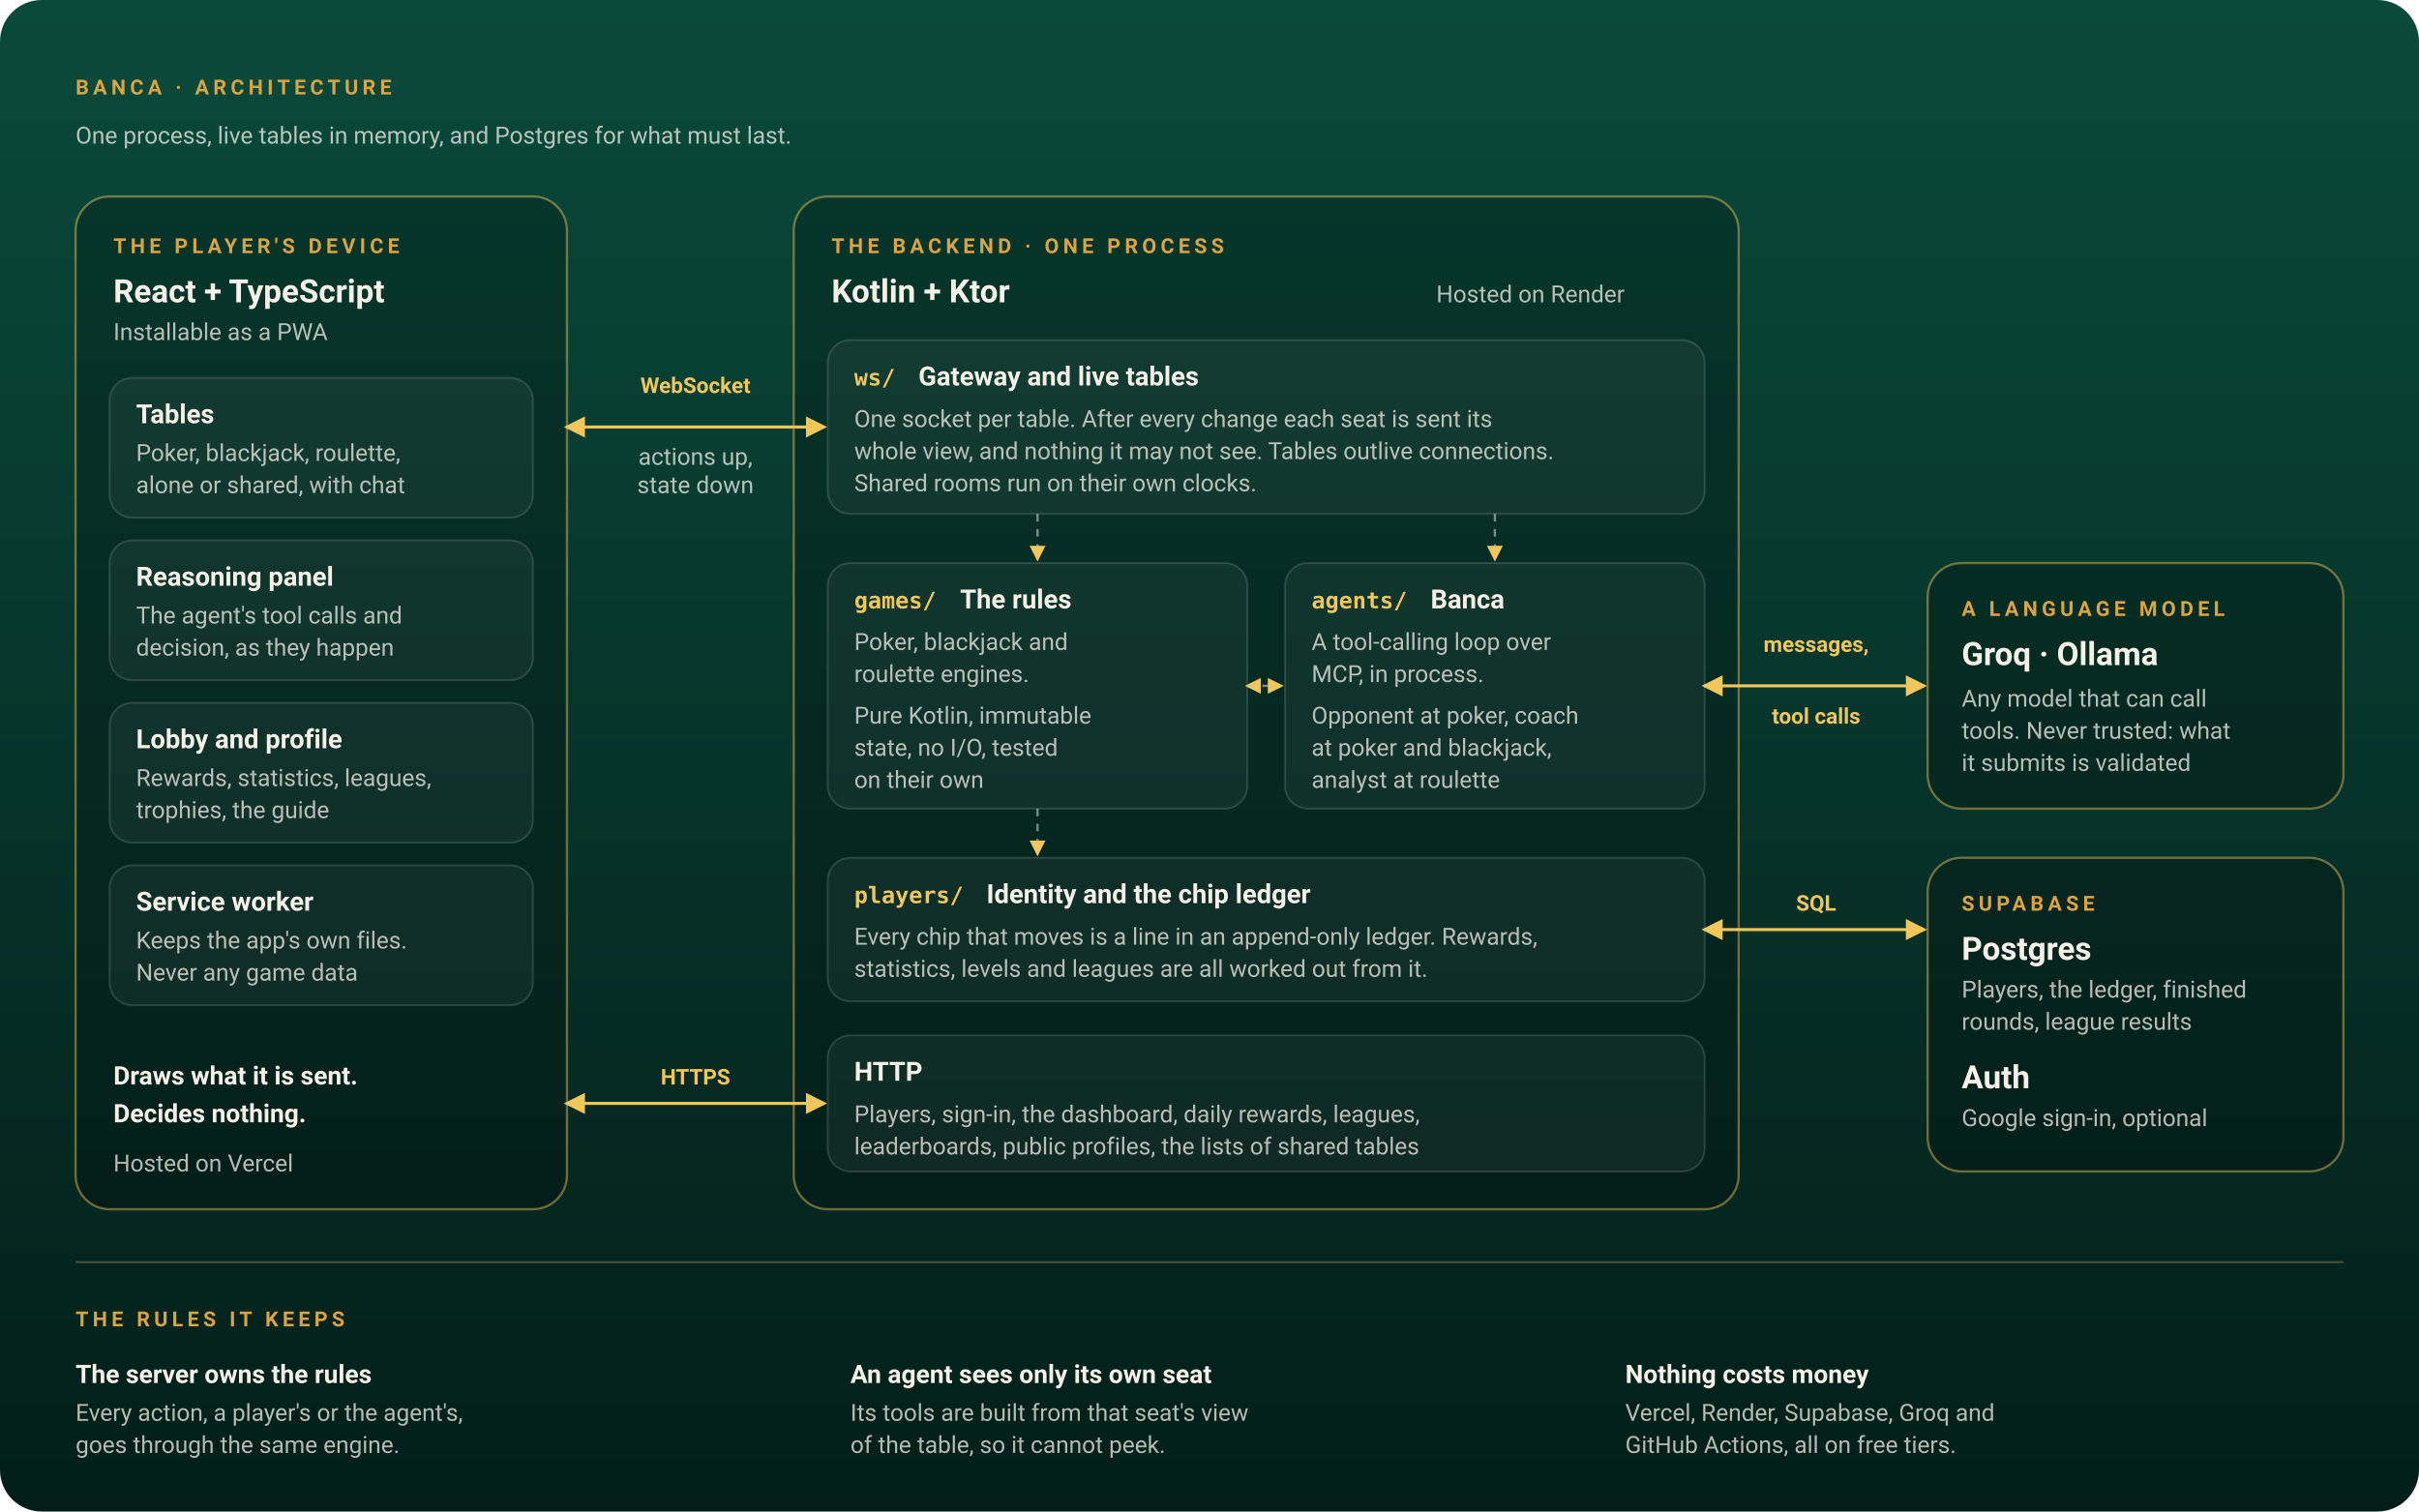
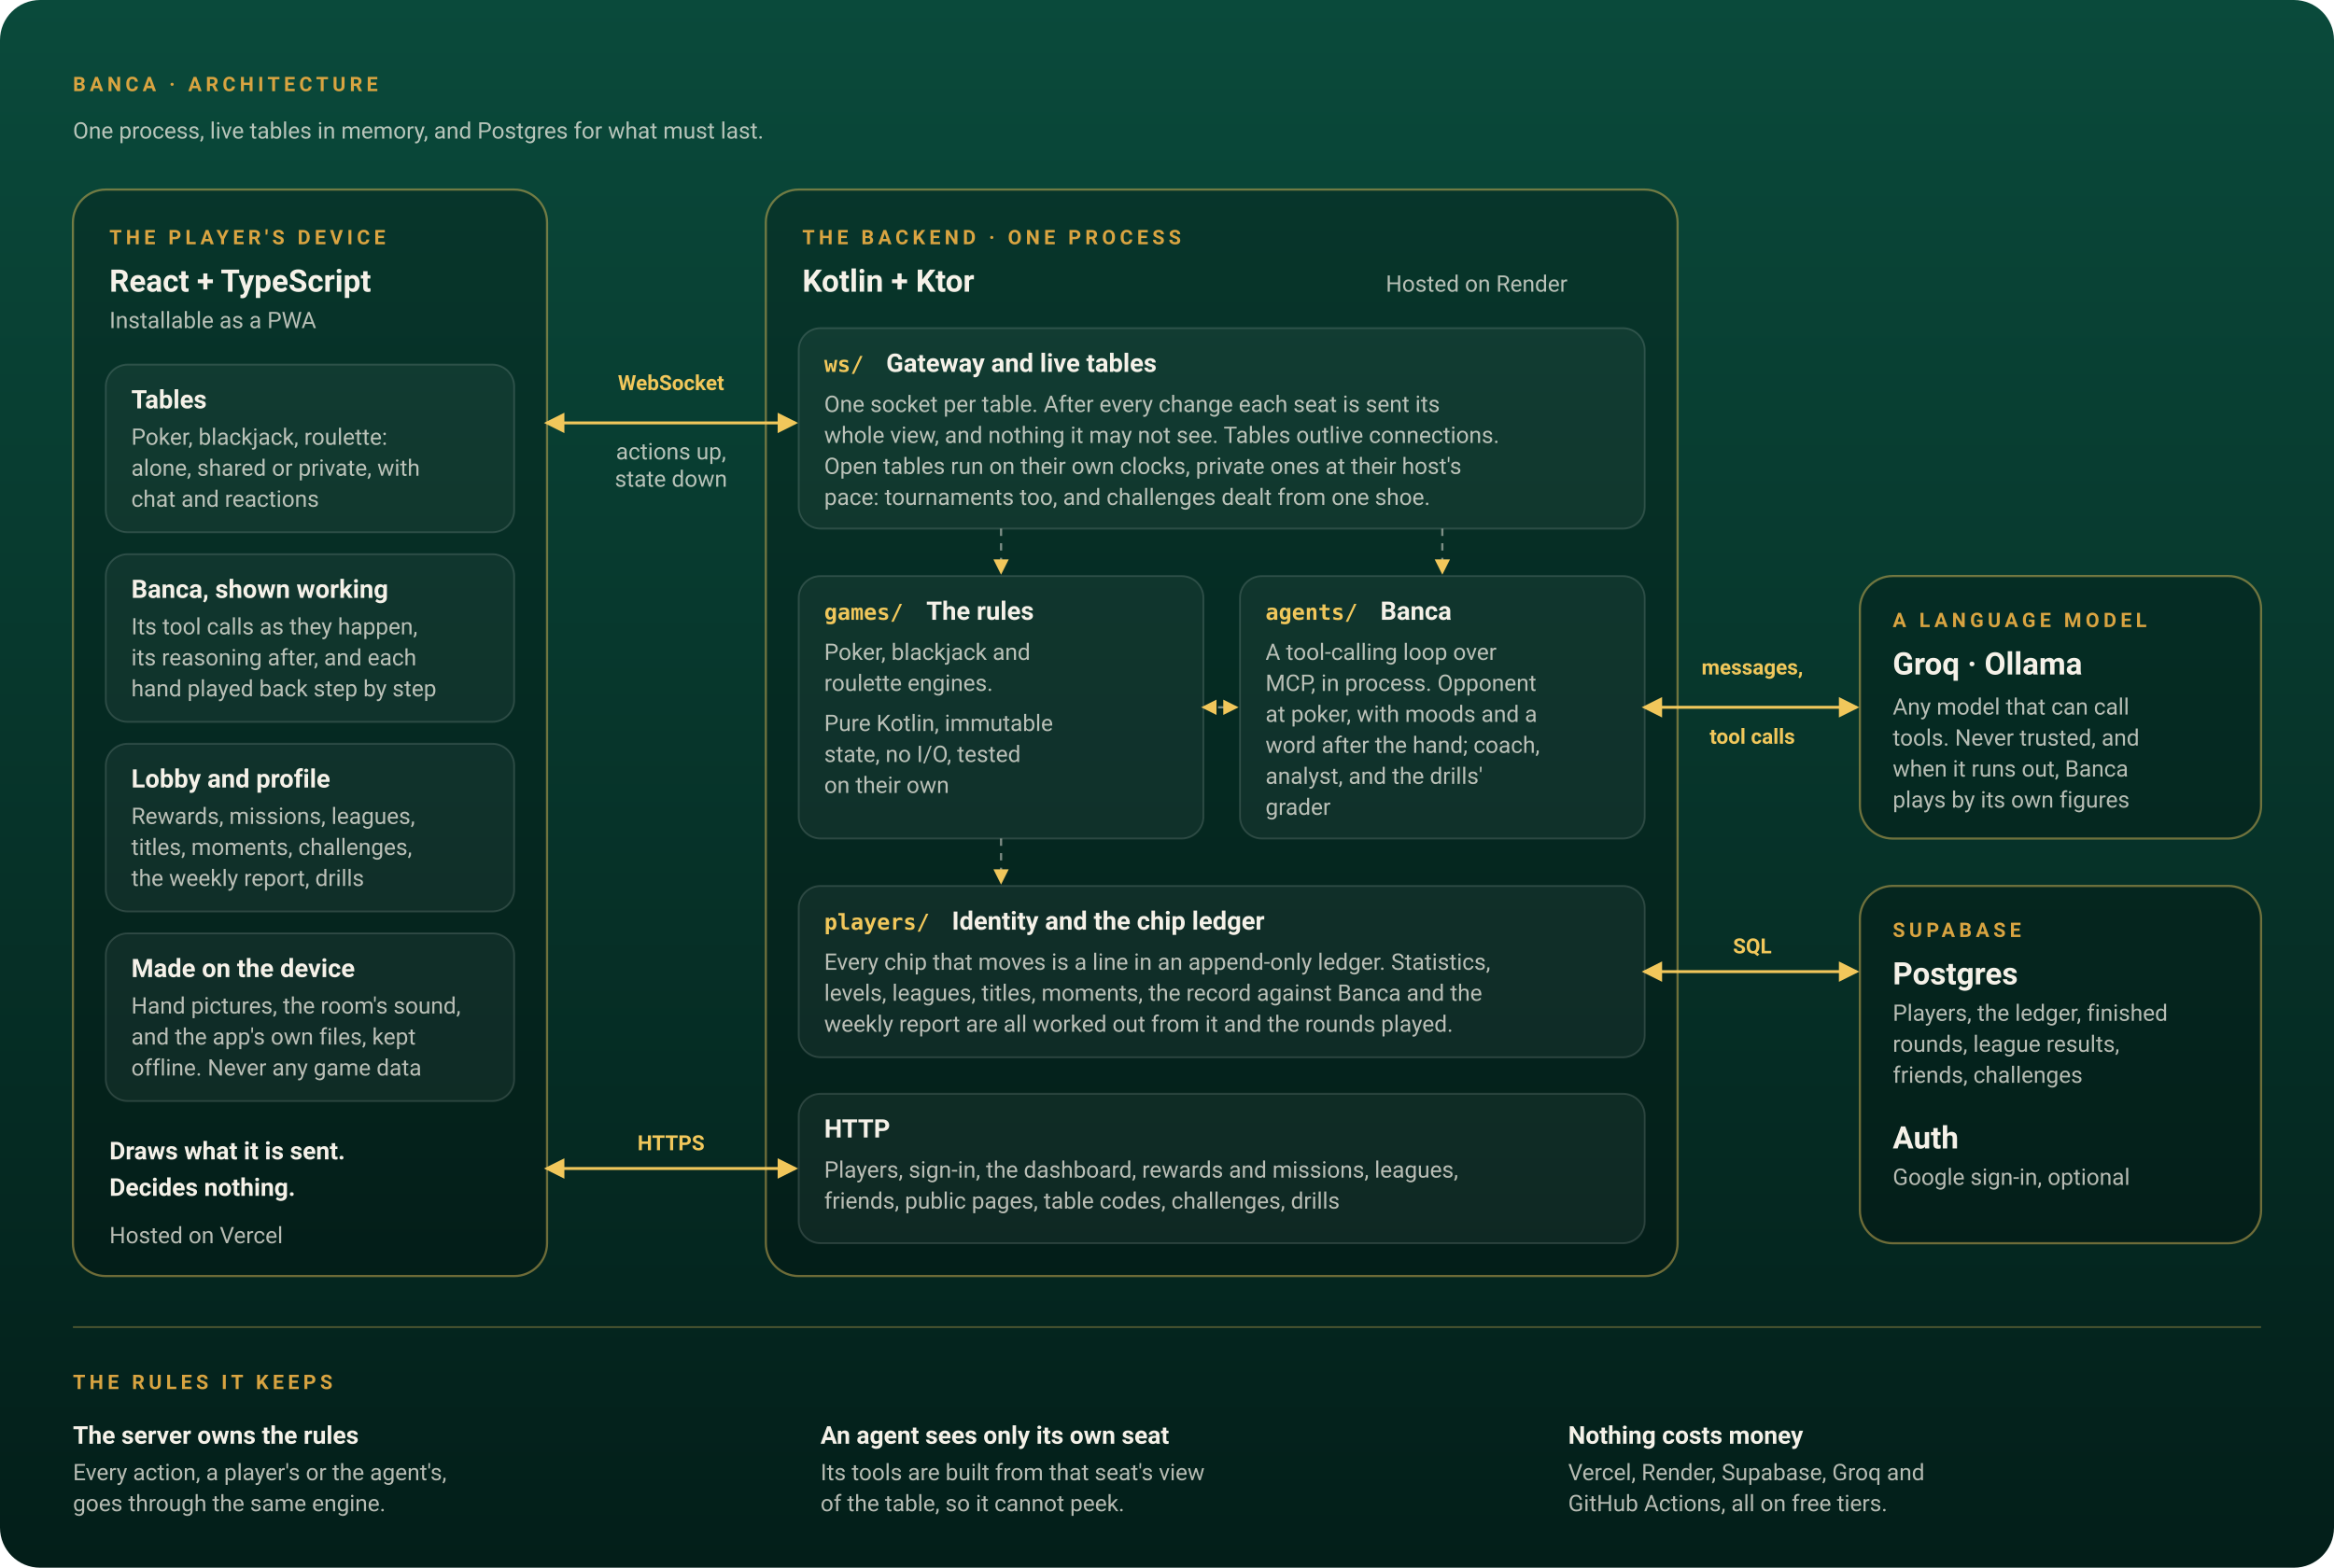
- <svg xmlns="http://www.w3.org/2000/svg" viewBox="0 0 1280 800" role="img" aria-labelledby="title desc" font-family="ui-sans-serif, -apple-system, 'Segoe UI', Roboto, 'Helvetica Neue', Arial, sans-serif">
+ <svg xmlns="http://www.w3.org/2000/svg" viewBox="0 0 1280 860" role="img" aria-labelledby="title desc" font-family="ui-sans-serif, -apple-system, 'Segoe UI', Roboto, 'Helvetica Neue', Arial, sans-serif">
  <defs>
    <linearGradient id="felt" x1="0" y1="0" x2="0" y2="1">
      <stop offset="0" stop-color="#0a4a3b" />
      <stop offset="1" stop-color="#031e19" />
    </linearGradient>
    <marker id="head" viewBox="0 0 10 10" refX="8.5" refY="5" markerWidth="7" markerHeight="7" orient="auto-start-reverse">
      <path d="M0 0 L10 5 L0 10 z" fill="#f1c75b" />
    </marker>
    <style>
      .zone { fill: rgb(0 0 0 / 0.22); stroke: rgb(241 199 91 / 0.45); stroke-width: 1.2; }
      .part { fill: rgb(255 255 255 / 0.045); stroke: rgb(255 255 255 / 0.14); stroke-width: 1; }
      .eyebrow { fill: #d9a441; font-size: 11px; font-weight: 700; letter-spacing: 2.2px; }
      .name { fill: #f5f1e8; font-size: 17px; font-weight: 650; }
      .head { fill: #f5f1e8; font-size: 14px; font-weight: 650; }
      .text { fill: #f5f1e8; fill-opacity: 0.74; font-size: 12.5px; }
      .mono { fill: #f1c75b; font-size: 12px; font-weight: 600; font-family: ui-monospace, SFMono-Regular, Menlo, Consolas, monospace; }
      .wire { stroke: #f1c75b; stroke-width: 1.6; fill: none; }
      .inner { stroke: rgb(245 241 232 / 0.5); stroke-width: 1.2; fill: none; stroke-dasharray: 4 4; }
      .label { fill: #f1c75b; font-size: 11.5px; font-weight: 600; }
      .rule { fill: #f5f1e8; font-size: 13.5px; font-weight: 650; }
    </style>
  </defs>
-   <rect width="1280" height="800" rx="22" fill="url(#felt)" />
+   <rect width="1280" height="860" rx="22" fill="url(#felt)" />
  <text x="40" y="50" class="eyebrow">BANCA · ARCHITECTURE</text>
  <text x="40" y="76" class="text">One process, live tables in memory, and Postgres for what must last.</text>
-   <rect x="40" y="104" width="260" height="536" rx="18" class="zone" />
+   <rect x="40" y="104" width="260" height="596" rx="18" class="zone" />
  <text x="60" y="134" class="eyebrow">THE PLAYER'S DEVICE</text>
  <text x="60" y="160" class="name">React + TypeScript</text>
  <text x="60" y="180" class="text">Installable as a PWA</text>
-   <rect x="58" y="200" width="224" height="74" rx="12" class="part" />
+   <rect x="58" y="200" width="224" height="92" rx="12" class="part" />
  <text x="72" y="224" class="head">Tables</text>
-   <text x="72" y="244" class="text">Poker, blackjack, roulette,</text>
-   <text x="72" y="261" class="text">alone or shared, with chat</text>
-   <rect x="58" y="286" width="224" height="74" rx="12" class="part" />
-   <text x="72" y="310" class="head">Reasoning panel</text>
-   <text x="72" y="330" class="text">The agent's tool calls and</text>
-   <text x="72" y="347" class="text">decision, as they happen</text>
-   <rect x="58" y="372" width="224" height="74" rx="12" class="part" />
-   <text x="72" y="396" class="head">Lobby and profile</text>
-   <text x="72" y="416" class="text">Rewards, statistics, leagues,</text>
-   <text x="72" y="433" class="text">trophies, the guide</text>
-   <rect x="58" y="458" width="224" height="74" rx="12" class="part" />
-   <text x="72" y="482" class="head">Service worker</text>
-   <text x="72" y="502" class="text">Keeps the app's own files.</text>
-   <text x="72" y="519" class="text">Never any game data</text>
-   <text x="60" y="574" class="rule">Draws what it is sent.</text>
-   <text x="60" y="594" class="rule">Decides nothing.</text>
-   <text x="60" y="620" class="text">Hosted on Vercel</text>
-   <rect x="420" y="104" width="500" height="536" rx="18" class="zone" />
+   <text x="72" y="244" class="text">Poker, blackjack, roulette:</text>
+   <text x="72" y="261" class="text">alone, shared or private, with</text>
+   <text x="72" y="278" class="text">chat and reactions</text>
+   <rect x="58" y="304" width="224" height="92" rx="12" class="part" />
+   <text x="72" y="328" class="head">Banca, shown working</text>
+   <text x="72" y="348" class="text">Its tool calls as they happen,</text>
+   <text x="72" y="365" class="text">its reasoning after, and each</text>
+   <text x="72" y="382" class="text">hand played back step by step</text>
+   <rect x="58" y="408" width="224" height="92" rx="12" class="part" />
+   <text x="72" y="432" class="head">Lobby and profile</text>
+   <text x="72" y="452" class="text">Rewards, missions, leagues,</text>
+   <text x="72" y="469" class="text">titles, moments, challenges,</text>
+   <text x="72" y="486" class="text">the weekly report, drills</text>
+   <rect x="58" y="512" width="224" height="92" rx="12" class="part" />
+   <text x="72" y="536" class="head">Made on the device</text>
+   <text x="72" y="556" class="text">Hand pictures, the room's sound,</text>
+   <text x="72" y="573" class="text">and the app's own files, kept</text>
+   <text x="72" y="590" class="text">offline. Never any game data</text>
+   <text x="60" y="636" class="rule">Draws what it is sent.</text>
+   <text x="60" y="656" class="rule">Decides nothing.</text>
+   <text x="60" y="682" class="text">Hosted on Vercel</text>
+   <rect x="420" y="104" width="500" height="596" rx="18" class="zone" />
  <text x="440" y="134" class="eyebrow">THE BACKEND · ONE PROCESS</text>
  <text x="440" y="160" class="name">Kotlin + Ktor</text>
  <text x="760" y="160" class="text">Hosted on Render</text>
-   <rect x="438" y="180" width="464" height="92" rx="12" class="part" />
+   <rect x="438" y="180" width="464" height="110" rx="12" class="part" />
  <text x="452" y="204" class="mono">ws/</text>
  <text x="486" y="204" class="head">Gateway and live tables</text>
  <text x="452" y="226" class="text">One socket per table. After every change each seat is sent its</text>
  <text x="452" y="243" class="text">whole view, and nothing it may not see. Tables outlive connections.</text>
-   <text x="452" y="260" class="text">Shared rooms run on their own clocks.</text>
-   <rect x="438" y="298" width="222" height="130" rx="12" class="part" />
-   <text x="452" y="322" class="mono">games/</text>
-   <text x="508" y="322" class="head">The rules</text>
-   <text x="452" y="344" class="text">Poker, blackjack and</text>
-   <text x="452" y="361" class="text">roulette engines.</text>
-   <text x="452" y="383" class="text">Pure Kotlin, immutable</text>
-   <text x="452" y="400" class="text">state, no I/O, tested</text>
-   <text x="452" y="417" class="text">on their own</text>
-   <rect x="680" y="298" width="222" height="130" rx="12" class="part" />
-   <text x="694" y="322" class="mono">agents/</text>
-   <text x="757" y="322" class="head">Banca</text>
-   <text x="694" y="344" class="text">A tool-calling loop over</text>
-   <text x="694" y="361" class="text">MCP, in process.</text>
-   <text x="694" y="383" class="text">Opponent at poker, coach</text>
-   <text x="694" y="400" class="text">at poker and blackjack,</text>
-   <text x="694" y="417" class="text">analyst at roulette</text>
-   <rect x="438" y="454" width="464" height="76" rx="12" class="part" />
-   <text x="452" y="478" class="mono">players/</text>
-   <text x="522" y="478" class="head">Identity and the chip ledger</text>
-   <text x="452" y="500" class="text">Every chip that moves is a line in an append-only ledger. Rewards,</text>
-   <text x="452" y="517" class="text">statistics, levels and leagues are all worked out from it.</text>
-   <rect x="438" y="548" width="464" height="72" rx="12" class="part" />
-   <text x="452" y="572" class="head">HTTP</text>
-   <text x="452" y="594" class="text">Players, sign-in, the dashboard, daily rewards, leagues,</text>
-   <text x="452" y="611" class="text">leaderboards, public profiles, the lists of shared tables</text>
-   <rect x="1020" y="298" width="220" height="130" rx="18" class="zone" />
-   <text x="1038" y="326" class="eyebrow">A LANGUAGE MODEL</text>
-   <text x="1038" y="352" class="name">Groq · Ollama</text>
-   <text x="1038" y="374" class="text">Any model that can call</text>
-   <text x="1038" y="391" class="text">tools. Never trusted: what</text>
-   <text x="1038" y="408" class="text">it submits is validated</text>
-   <rect x="1020" y="454" width="220" height="166" rx="18" class="zone" />
-   <text x="1038" y="482" class="eyebrow">SUPABASE</text>
-   <text x="1038" y="508" class="name">Postgres</text>
-   <text x="1038" y="528" class="text">Players, the ledger, finished</text>
-   <text x="1038" y="545" class="text">rounds, league results</text>
-   <text x="1038" y="576" class="name">Auth</text>
-   <text x="1038" y="596" class="text">Google sign-in, optional</text>
-   <path d="M300 226 H436" class="wire" marker-start="url(#head)" marker-end="url(#head)" />
-   <text x="368" y="208" class="label" text-anchor="middle">WebSocket</text>
-   <text x="368" y="246" class="text" text-anchor="middle" font-size="11">actions up,</text>
-   <text x="368" y="261" class="text" text-anchor="middle" font-size="11">state down</text>
-   <path d="M300 584 H436" class="wire" marker-start="url(#head)" marker-end="url(#head)" />
-   <text x="368" y="574" class="label" text-anchor="middle">HTTPS</text>
-   <path d="M902 363 H1018" class="wire" marker-start="url(#head)" marker-end="url(#head)" />
-   <text x="961" y="345" class="label" text-anchor="middle">messages,</text>
-   <text x="961" y="383" class="label" text-anchor="middle">tool calls</text>
-   <path d="M902 492 H1018" class="wire" marker-start="url(#head)" marker-end="url(#head)" />
-   <text x="961" y="482" class="label" text-anchor="middle">SQL</text>
-   <path d="M549 272 V296" class="inner" marker-end="url(#head)" />
-   <path d="M791 272 V296" class="inner" marker-end="url(#head)" />
-   <path d="M660 363 H678" class="inner" marker-start="url(#head)" marker-end="url(#head)" />
-   <path d="M549 428 V452" class="inner" marker-end="url(#head)" />
-   <line x1="40" y1="668" x2="1240" y2="668" stroke="rgb(241 199 91 / 0.3)" />
-   <text x="40" y="702" class="eyebrow">THE RULES IT KEEPS</text>
-   <text x="40" y="732" class="rule">The server owns the rules</text>
-   <text x="40" y="752" class="text">Every action, a player's or the agent's,</text>
-   <text x="40" y="769" class="text">goes through the same engine.</text>
-   <text x="450" y="732" class="rule">An agent sees only its own seat</text>
-   <text x="450" y="752" class="text">Its tools are built from that seat's view</text>
-   <text x="450" y="769" class="text">of the table, so it cannot peek.</text>
-   <text x="860" y="732" class="rule">Nothing costs money</text>
-   <text x="860" y="752" class="text">Vercel, Render, Supabase, Groq and</text>
-   <text x="860" y="769" class="text">GitHub Actions, all on free tiers.</text>
+   <text x="452" y="260" class="text">Open tables run on their own clocks, private ones at their host's</text>
+   <text x="452" y="277" class="text">pace: tournaments too, and challenges dealt from one shoe.</text>
+   <rect x="438" y="316" width="222" height="144" rx="12" class="part" />
+   <text x="452" y="340" class="mono">games/</text>
+   <text x="508" y="340" class="head">The rules</text>
+   <text x="452" y="362" class="text">Poker, blackjack and</text>
+   <text x="452" y="379" class="text">roulette engines.</text>
+   <text x="452" y="401" class="text">Pure Kotlin, immutable</text>
+   <text x="452" y="418" class="text">state, no I/O, tested</text>
+   <text x="452" y="435" class="text">on their own</text>
+   <rect x="680" y="316" width="222" height="144" rx="12" class="part" />
+   <text x="694" y="340" class="mono">agents/</text>
+   <text x="757" y="340" class="head">Banca</text>
+   <text x="694" y="362" class="text">A tool-calling loop over</text>
+   <text x="694" y="379" class="text">MCP, in process. Opponent</text>
+   <text x="694" y="396" class="text">at poker, with moods and a</text>
+   <text x="694" y="413" class="text">word after the hand; coach,</text>
+   <text x="694" y="430" class="text">analyst, and the drills'</text>
+   <text x="694" y="447" class="text">grader</text>
+   <rect x="438" y="486" width="464" height="94" rx="12" class="part" />
+   <text x="452" y="510" class="mono">players/</text>
+   <text x="522" y="510" class="head">Identity and the chip ledger</text>
+   <text x="452" y="532" class="text">Every chip that moves is a line in an append-only ledger. Statistics,</text>
+   <text x="452" y="549" class="text">levels, leagues, titles, moments, the record against Banca and the</text>
+   <text x="452" y="566" class="text">weekly report are all worked out from it and the rounds played.</text>
+   <rect x="438" y="600" width="464" height="82" rx="12" class="part" />
+   <text x="452" y="624" class="head">HTTP</text>
+   <text x="452" y="646" class="text">Players, sign-in, the dashboard, rewards and missions, leagues,</text>
+   <text x="452" y="663" class="text">friends, public pages, table codes, challenges, drills</text>
+   <rect x="1020" y="316" width="220" height="144" rx="18" class="zone" />
+   <text x="1038" y="344" class="eyebrow">A LANGUAGE MODEL</text>
+   <text x="1038" y="370" class="name">Groq · Ollama</text>
+   <text x="1038" y="392" class="text">Any model that can call</text>
+   <text x="1038" y="409" class="text">tools. Never trusted, and</text>
+   <text x="1038" y="426" class="text">when it runs out, Banca</text>
+   <text x="1038" y="443" class="text">plays by its own figures</text>
+   <rect x="1020" y="486" width="220" height="196" rx="18" class="zone" />
+   <text x="1038" y="514" class="eyebrow">SUPABASE</text>
+   <text x="1038" y="540" class="name">Postgres</text>
+   <text x="1038" y="560" class="text">Players, the ledger, finished</text>
+   <text x="1038" y="577" class="text">rounds, league results,</text>
+   <text x="1038" y="594" class="text">friends, challenges</text>
+   <text x="1038" y="630" class="name">Auth</text>
+   <text x="1038" y="650" class="text">Google sign-in, optional</text>
+   <path d="M300 232 H436" class="wire" marker-start="url(#head)" marker-end="url(#head)" />
+   <text x="368" y="214" class="label" text-anchor="middle">WebSocket</text>
+   <text x="368" y="252" class="text" text-anchor="middle" font-size="11">actions up,</text>
+   <text x="368" y="267" class="text" text-anchor="middle" font-size="11">state down</text>
+   <path d="M300 641 H436" class="wire" marker-start="url(#head)" marker-end="url(#head)" />
+   <text x="368" y="631" class="label" text-anchor="middle">HTTPS</text>
+   <path d="M902 388 H1018" class="wire" marker-start="url(#head)" marker-end="url(#head)" />
+   <text x="961" y="370" class="label" text-anchor="middle">messages,</text>
+   <text x="961" y="408" class="label" text-anchor="middle">tool calls</text>
+   <path d="M902 533 H1018" class="wire" marker-start="url(#head)" marker-end="url(#head)" />
+   <text x="961" y="523" class="label" text-anchor="middle">SQL</text>
+   <path d="M549 290 V314" class="inner" marker-end="url(#head)" />
+   <path d="M791 290 V314" class="inner" marker-end="url(#head)" />
+   <path d="M660 388 H678" class="inner" marker-start="url(#head)" marker-end="url(#head)" />
+   <path d="M549 460 V484" class="inner" marker-end="url(#head)" />
+   <line x1="40" y1="728" x2="1240" y2="728" stroke="rgb(241 199 91 / 0.3)" />
+   <text x="40" y="762" class="eyebrow">THE RULES IT KEEPS</text>
+   <text x="40" y="792" class="rule">The server owns the rules</text>
+   <text x="40" y="812" class="text">Every action, a player's or the agent's,</text>
+   <text x="40" y="829" class="text">goes through the same engine.</text>
+   <text x="450" y="792" class="rule">An agent sees only its own seat</text>
+   <text x="450" y="812" class="text">Its tools are built from that seat's view</text>
+   <text x="450" y="829" class="text">of the table, so it cannot peek.</text>
+   <text x="860" y="792" class="rule">Nothing costs money</text>
+   <text x="860" y="812" class="text">Vercel, Render, Supabase, Groq and</text>
+   <text x="860" y="829" class="text">GitHub Actions, all on free tiers.</text>
</svg>
